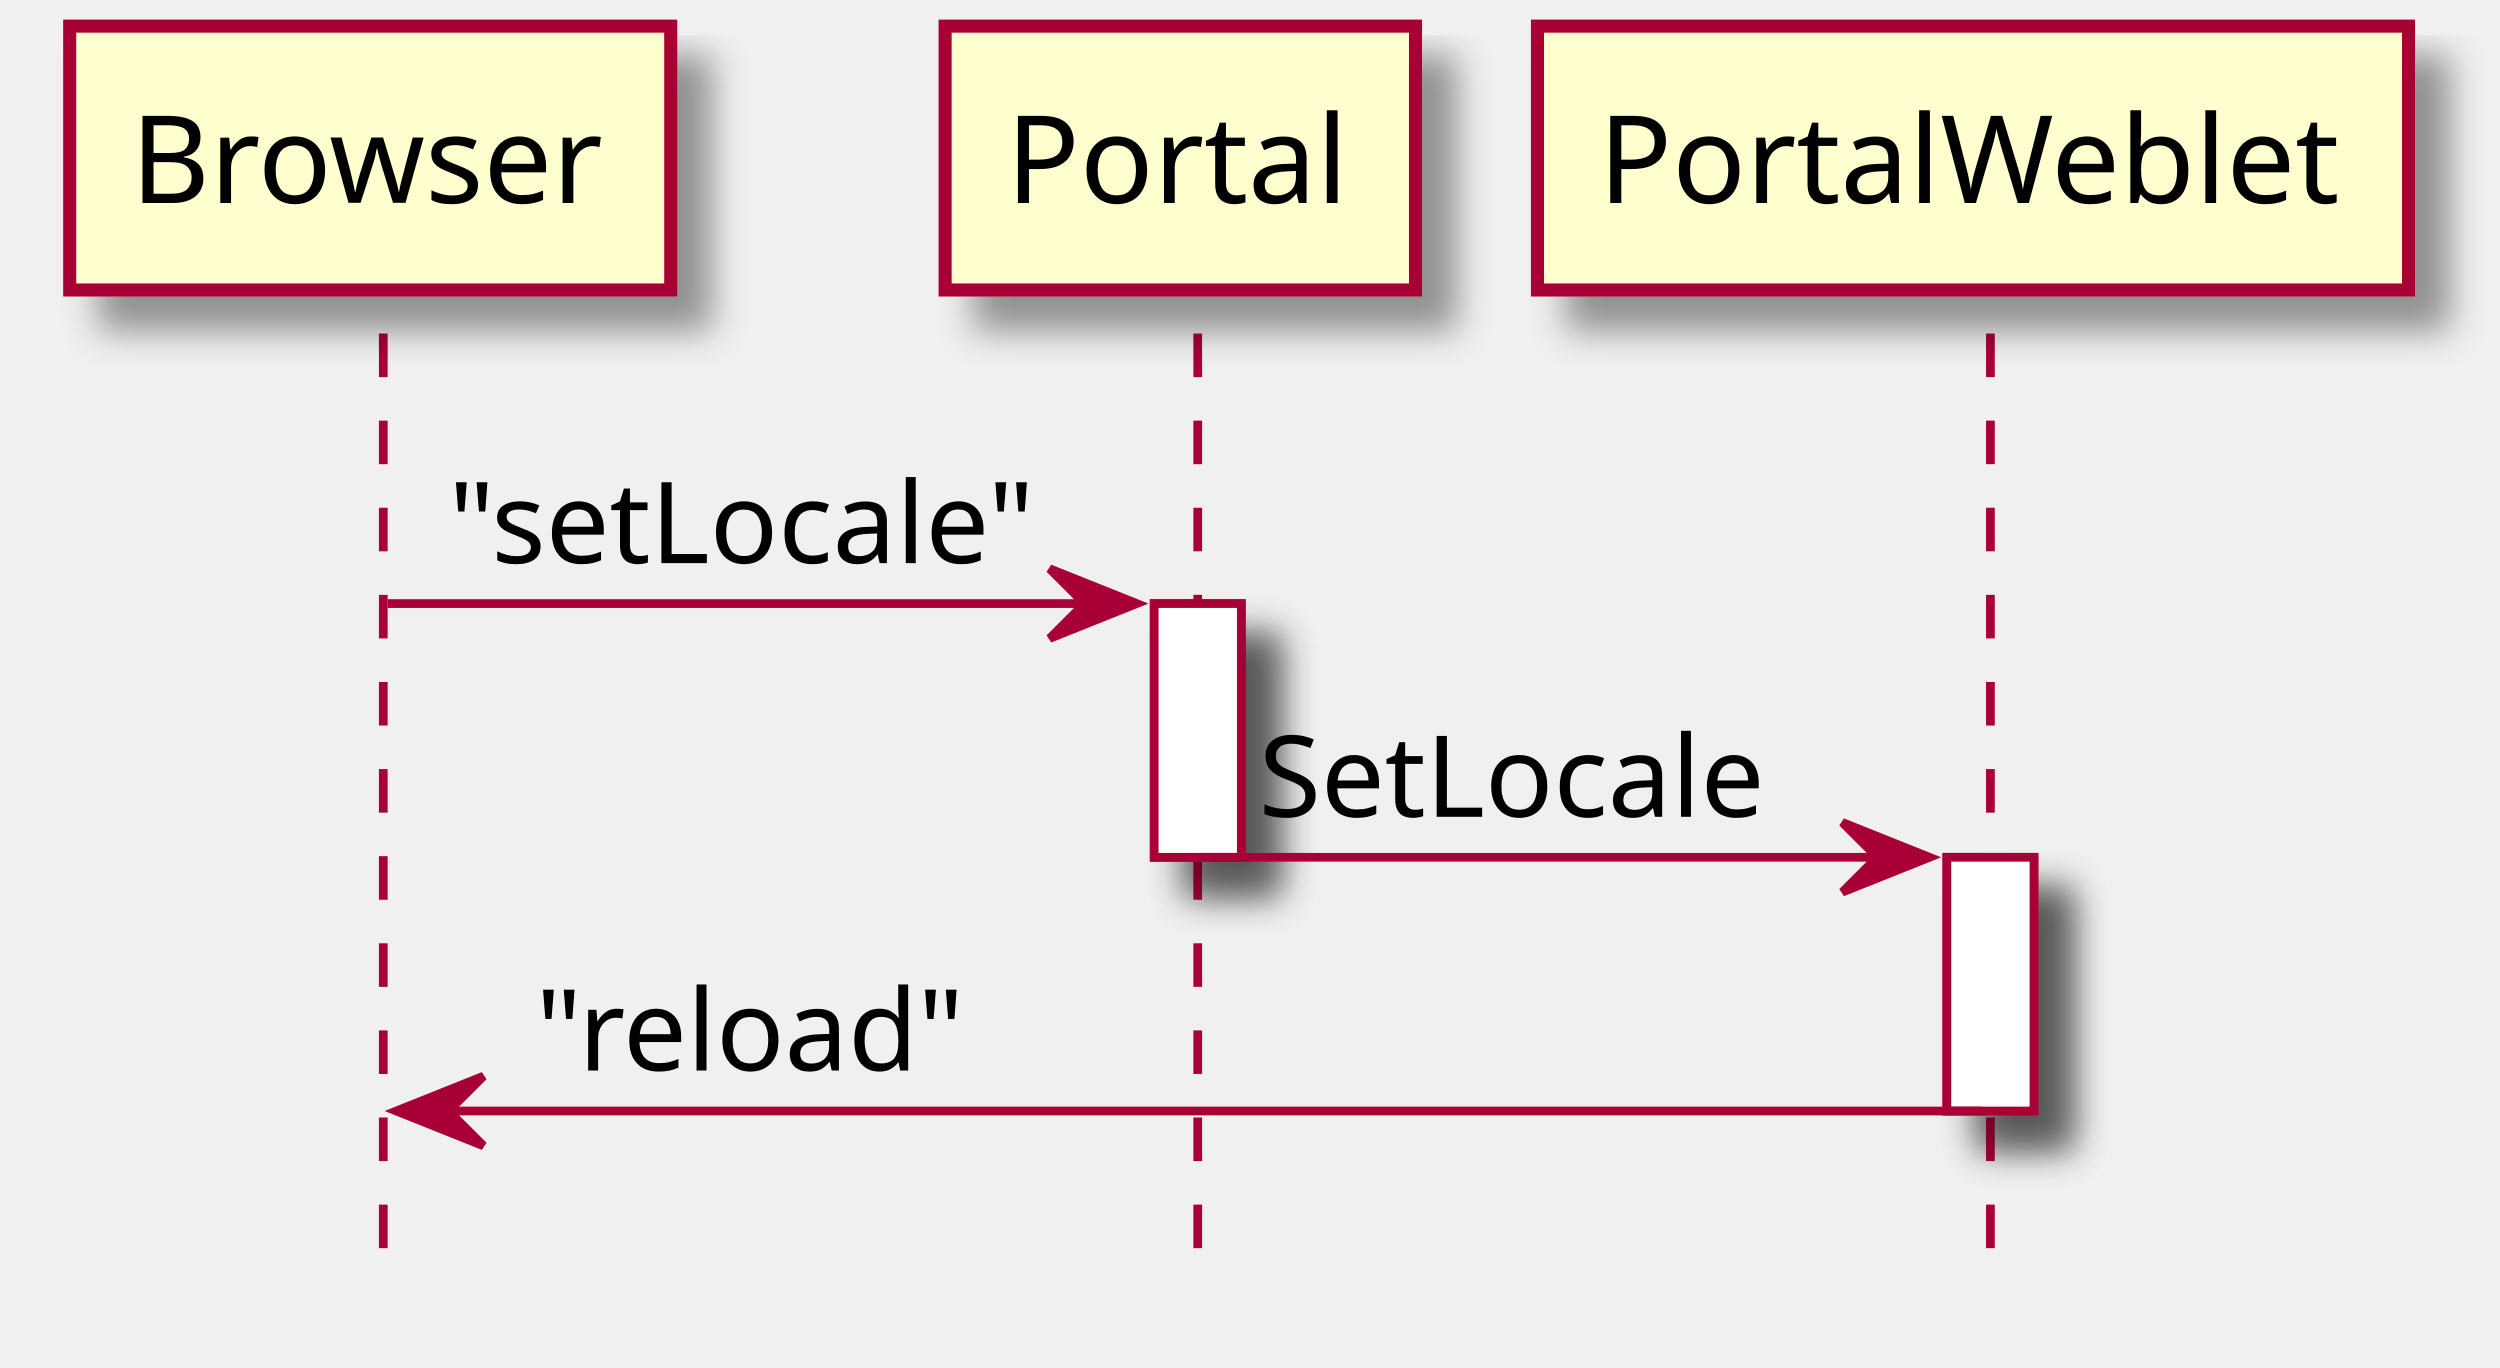
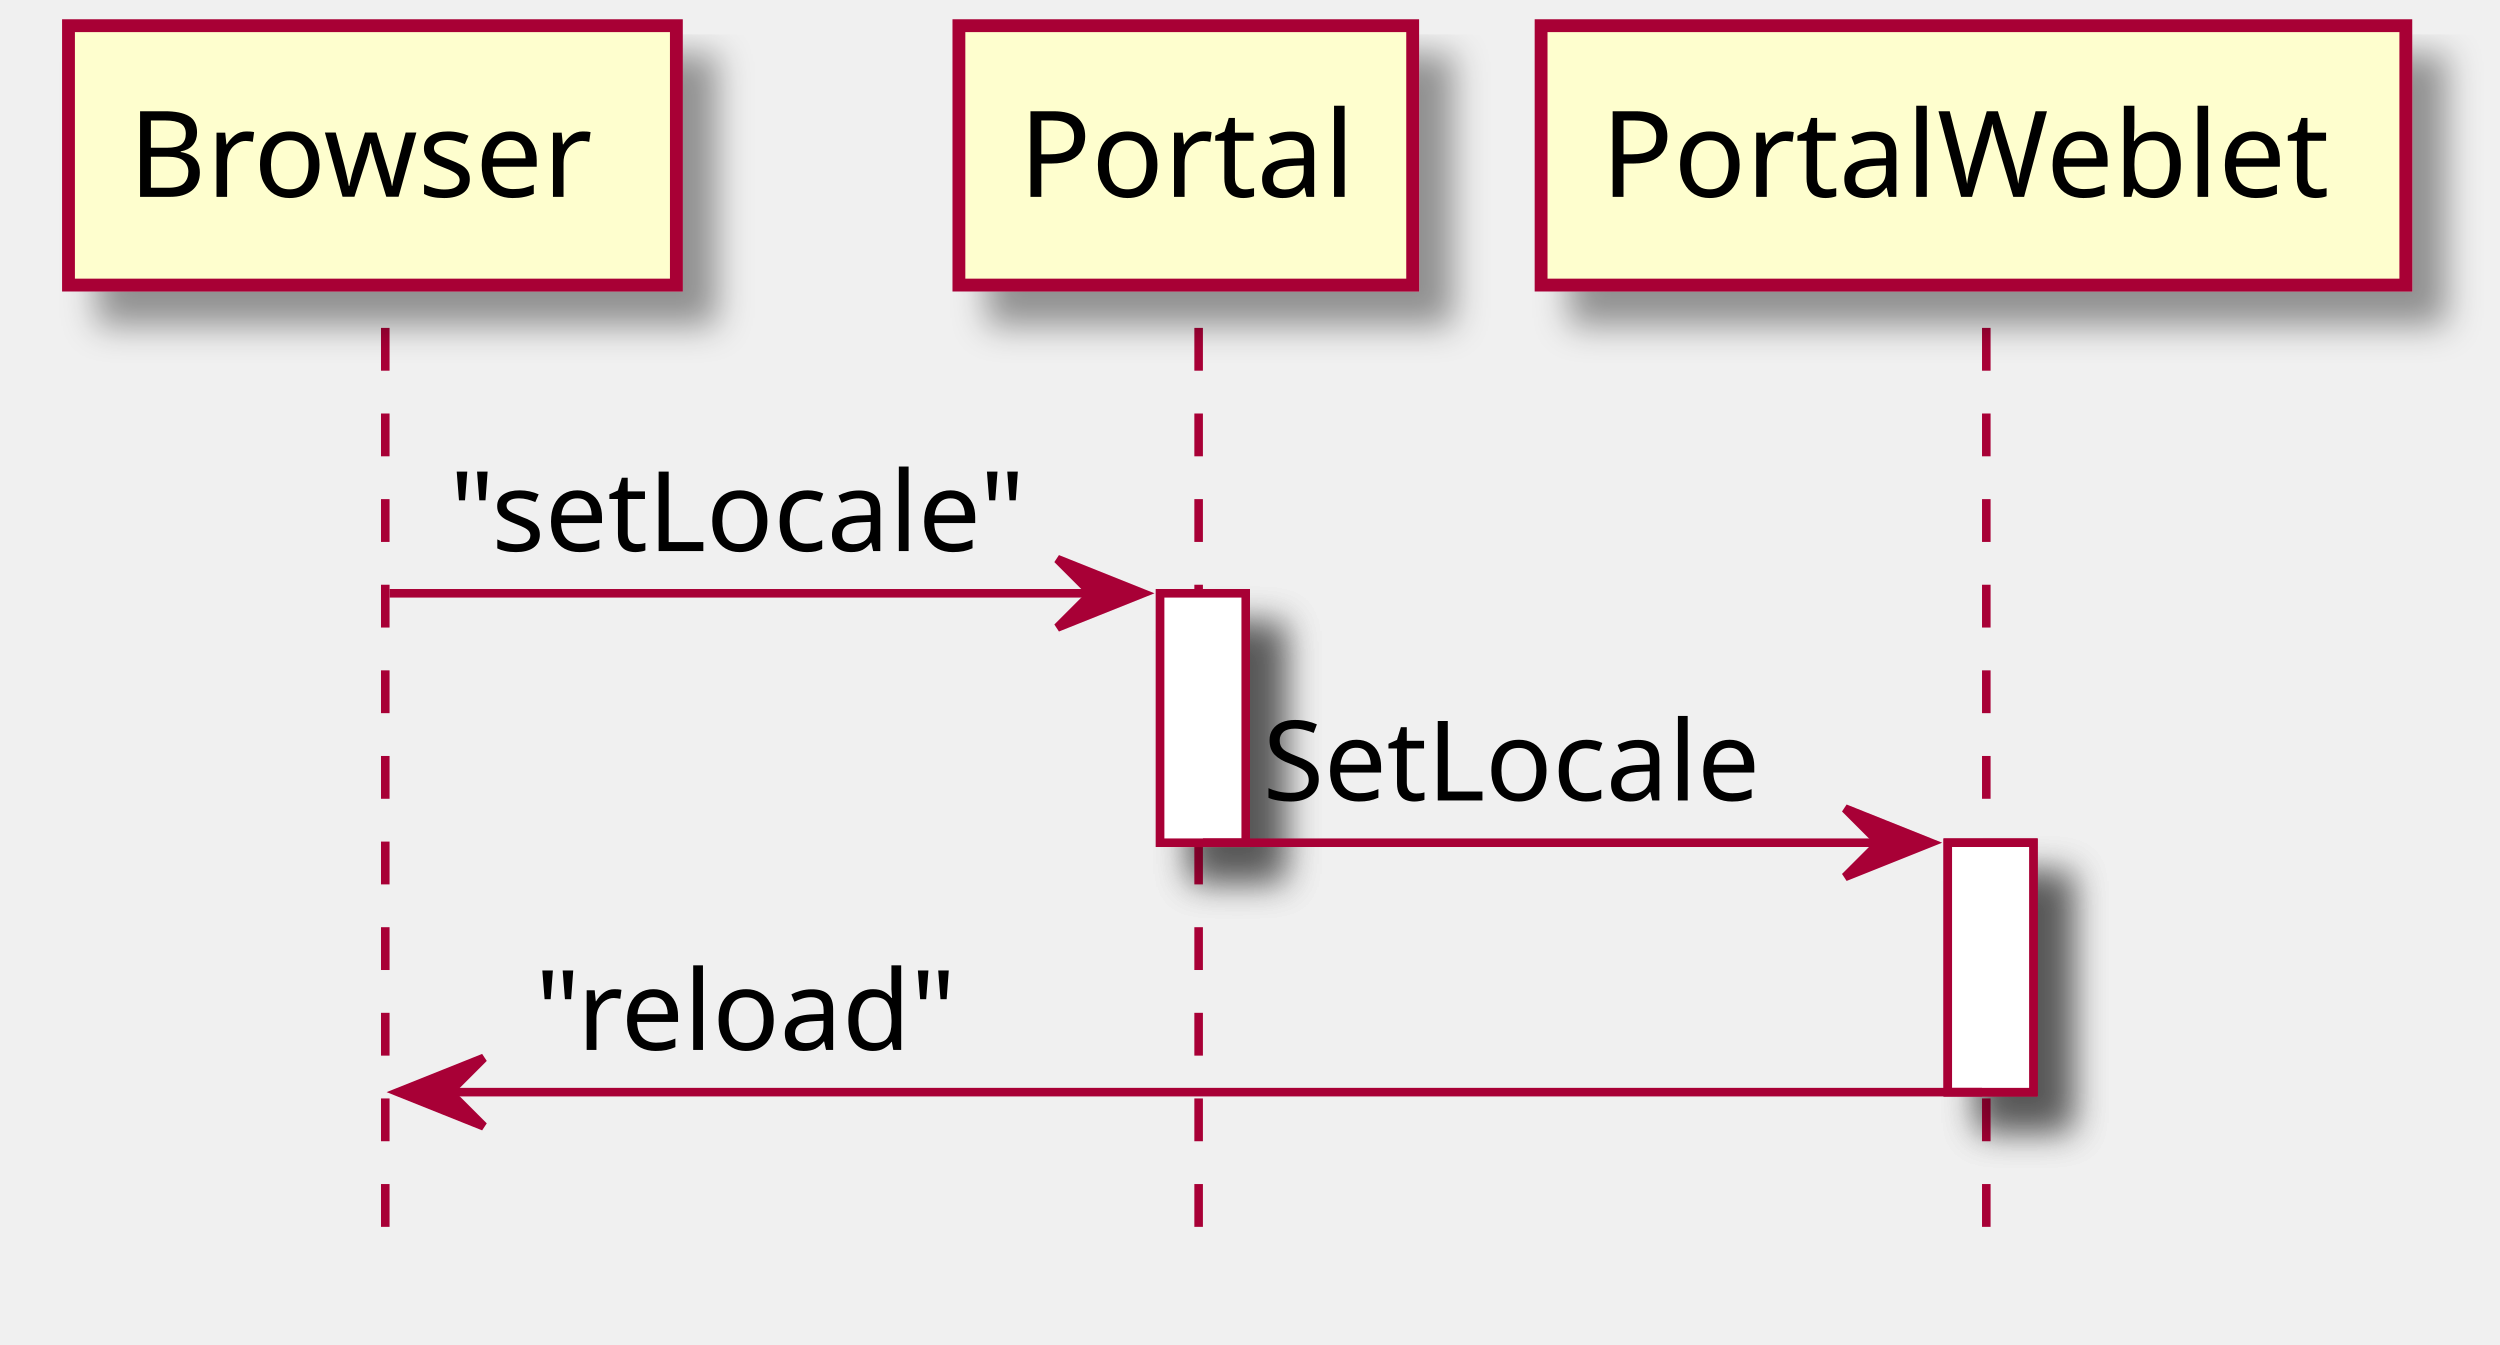
- <svg xmlns="http://www.w3.org/2000/svg" contentScriptType="application/ecmascript" contentStyleType="text/css" height="157px" preserveAspectRatio="none" style="width:287px;height:157px;" version="1.1" viewBox="0 0 287 157" width="287px" zoomAndPan="magnify">
+ <svg xmlns="http://www.w3.org/2000/svg" contentScriptType="application/ecmascript" contentStyleType="text/css" height="157px" preserveAspectRatio="none" style="width:292px;height:157px;" version="1.1" viewBox="0 0 292 157" width="292px" zoomAndPan="magnify">
  <defs>
    <filter height="300%" id="fyzgig7jpvgvs" width="300%" x="-1" y="-1">
      <feGaussianBlur result="blurOut" stdDeviation="2.0" />
      <feColorMatrix in="blurOut" result="blurOut2" type="matrix" values="0 0 0 0 0 0 0 0 0 0 0 0 0 0 0 0 0 0 .4 0" />
      <feOffset dx="4.0" dy="4.0" in="blurOut2" result="blurOut3" />
      <feBlend in="SourceGraphic" in2="blurOut3" mode="normal" />
    </filter>
  </defs>
  <g>
-     <rect fill="#FFFFFF" filter="url(#fyzgig7jpvgvs)" height="29.127" style="stroke: #A80036; stroke-width: 1.0;" width="10" x="132.5" y="69.29" />
-     <rect fill="#FFFFFF" filter="url(#fyzgig7jpvgvs)" height="29.127" style="stroke: #A80036; stroke-width: 1.0;" width="10" x="223.5" y="98.416" />
-     <line style="stroke: #A80036; stroke-width: 1.0; stroke-dasharray: 5.0,5.0;" x1="44" x2="44" y1="38.29" y2="145.669" />
-     <line style="stroke: #A80036; stroke-width: 1.0; stroke-dasharray: 5.0,5.0;" x1="137.5" x2="137.5" y1="38.29" y2="145.669" />
-     <line style="stroke: #A80036; stroke-width: 1.0; stroke-dasharray: 5.0,5.0;" x1="228.5" x2="228.5" y1="38.29" y2="145.669" />
-     <rect fill="#FEFECE" filter="url(#fyzgig7jpvgvs)" height="30.29" style="stroke: #A80036; stroke-width: 1.5;" width="69" x="8" y="3" />
-     <text fill="#000000" font-family="sans-serif" font-size="14" lengthAdjust="spacingAndGlyphs" textLength="55" x="15" y="23.303">Browser</text>
-     <rect fill="#FEFECE" filter="url(#fyzgig7jpvgvs)" height="30.29" style="stroke: #A80036; stroke-width: 1.5;" width="54" x="108.5" y="3" />
-     <text fill="#000000" font-family="sans-serif" font-size="14" lengthAdjust="spacingAndGlyphs" textLength="40" x="115.5" y="23.303">Portal</text>
-     <rect fill="#FEFECE" filter="url(#fyzgig7jpvgvs)" height="30.29" style="stroke: #A80036; stroke-width: 1.5;" width="100" x="176.5" y="3" />
-     <text fill="#000000" font-family="sans-serif" font-size="14" lengthAdjust="spacingAndGlyphs" textLength="86" x="183.5" y="23.303">PortalWeblet</text>
-     <rect fill="#FFFFFF" filter="url(#fyzgig7jpvgvs)" height="29.127" style="stroke: #A80036; stroke-width: 1.0;" width="10" x="132.5" y="69.29" />
-     <rect fill="#FFFFFF" filter="url(#fyzgig7jpvgvs)" height="29.127" style="stroke: #A80036; stroke-width: 1.0;" width="10" x="223.5" y="98.416" />
-     <polygon fill="#A80036" points="120.5,65.29,130.5,69.29,120.5,73.29,124.5,69.29" style="stroke: #A80036; stroke-width: 1.0;" />
-     <line style="stroke: #A80036; stroke-width: 1.0;" x1="44.5" x2="126.5" y1="69.29" y2="69.29" />
-     <text fill="#000000" font-family="sans-serif" font-size="13" lengthAdjust="spacingAndGlyphs" textLength="69" x="51.5" y="64.643">"setLocale"</text>
-     <polygon fill="#A80036" points="211.5,94.416,221.5,98.416,211.5,102.416,215.5,98.416" style="stroke: #A80036; stroke-width: 1.0;" />
-     <line style="stroke: #A80036; stroke-width: 1.0;" x1="137.5" x2="217.5" y1="98.416" y2="98.416" />
-     <text fill="#000000" font-family="sans-serif" font-size="13" lengthAdjust="spacingAndGlyphs" textLength="59" x="144.5" y="93.769">SetLocale</text>
-     <polygon fill="#A80036" points="55.5,123.543,45.5,127.543,55.5,131.543,51.5,127.543" style="stroke: #A80036; stroke-width: 1.0;" />
-     <line style="stroke: #A80036; stroke-width: 1.0;" x1="49.5" x2="227.5" y1="127.543" y2="127.543" />
-     <text fill="#000000" font-family="sans-serif" font-size="13" lengthAdjust="spacingAndGlyphs" textLength="49" x="61.5" y="122.895">"reload"</text>
+     <rect fill="#FFFFFF" filter="url(#fyzgig7jpvgvs)" height="29.133" style="stroke: #A80036; stroke-width: 1.0;" width="10" x="135.5" y="69.297" />
+     <rect fill="#FFFFFF" filter="url(#fyzgig7jpvgvs)" height="29.133" style="stroke: #A80036; stroke-width: 1.0;" width="10" x="227.5" y="98.43" />
+     <line style="stroke: #A80036; stroke-width: 1.0; stroke-dasharray: 5.0,5.0;" x1="45" x2="45" y1="38.297" y2="145.695" />
+     <line style="stroke: #A80036; stroke-width: 1.0; stroke-dasharray: 5.0,5.0;" x1="140" x2="140" y1="38.297" y2="145.695" />
+     <line style="stroke: #A80036; stroke-width: 1.0; stroke-dasharray: 5.0,5.0;" x1="232" x2="232" y1="38.297" y2="145.695" />
+     <rect fill="#FEFECE" filter="url(#fyzgig7jpvgvs)" height="30.297" style="stroke: #A80036; stroke-width: 1.5;" width="71" x="8" y="3" />
+     <text fill="#000000" font-family="sans-serif" font-size="14" lengthAdjust="spacingAndGlyphs" textLength="57" x="15" y="22.995">Browser</text>
+     <rect fill="#FEFECE" filter="url(#fyzgig7jpvgvs)" height="30.297" style="stroke: #A80036; stroke-width: 1.5;" width="53" x="112" y="3" />
+     <text fill="#000000" font-family="sans-serif" font-size="14" lengthAdjust="spacingAndGlyphs" textLength="39" x="119" y="22.995">Portal</text>
+     <rect fill="#FEFECE" filter="url(#fyzgig7jpvgvs)" height="30.297" style="stroke: #A80036; stroke-width: 1.5;" width="101" x="180" y="3" />
+     <text fill="#000000" font-family="sans-serif" font-size="14" lengthAdjust="spacingAndGlyphs" textLength="87" x="187" y="22.995">PortalWeblet</text>
+     <rect fill="#FFFFFF" filter="url(#fyzgig7jpvgvs)" height="29.133" style="stroke: #A80036; stroke-width: 1.0;" width="10" x="135.5" y="69.297" />
+     <rect fill="#FFFFFF" filter="url(#fyzgig7jpvgvs)" height="29.133" style="stroke: #A80036; stroke-width: 1.0;" width="10" x="227.5" y="98.43" />
+     <polygon fill="#A80036" points="123.5,65.297,133.5,69.297,123.5,73.297,127.5,69.297" style="stroke: #A80036; stroke-width: 1.0;" />
+     <line style="stroke: #A80036; stroke-width: 1.0;" x1="45.5" x2="129.5" y1="69.297" y2="69.297" />
+     <text fill="#000000" font-family="sans-serif" font-size="13" lengthAdjust="spacingAndGlyphs" textLength="71" x="52.5" y="64.364">"setLocale"</text>
+     <polygon fill="#A80036" points="215.5,94.43,225.5,98.43,215.5,102.43,219.5,98.43" style="stroke: #A80036; stroke-width: 1.0;" />
+     <line style="stroke: #A80036; stroke-width: 1.0;" x1="140.5" x2="221.5" y1="98.43" y2="98.43" />
+     <text fill="#000000" font-family="sans-serif" font-size="13" lengthAdjust="spacingAndGlyphs" textLength="63" x="147.5" y="93.497">SetLocale</text>
+     <polygon fill="#A80036" points="56.5,123.562,46.5,127.562,56.5,131.562,52.5,127.562" style="stroke: #A80036; stroke-width: 1.0;" />
+     <line style="stroke: #A80036; stroke-width: 1.0;" x1="50.5" x2="231.5" y1="127.562" y2="127.562" />
+     <text fill="#000000" font-family="sans-serif" font-size="13" lengthAdjust="spacingAndGlyphs" textLength="50" x="62.5" y="122.629">"reload"</text>
  </g>
</svg>
